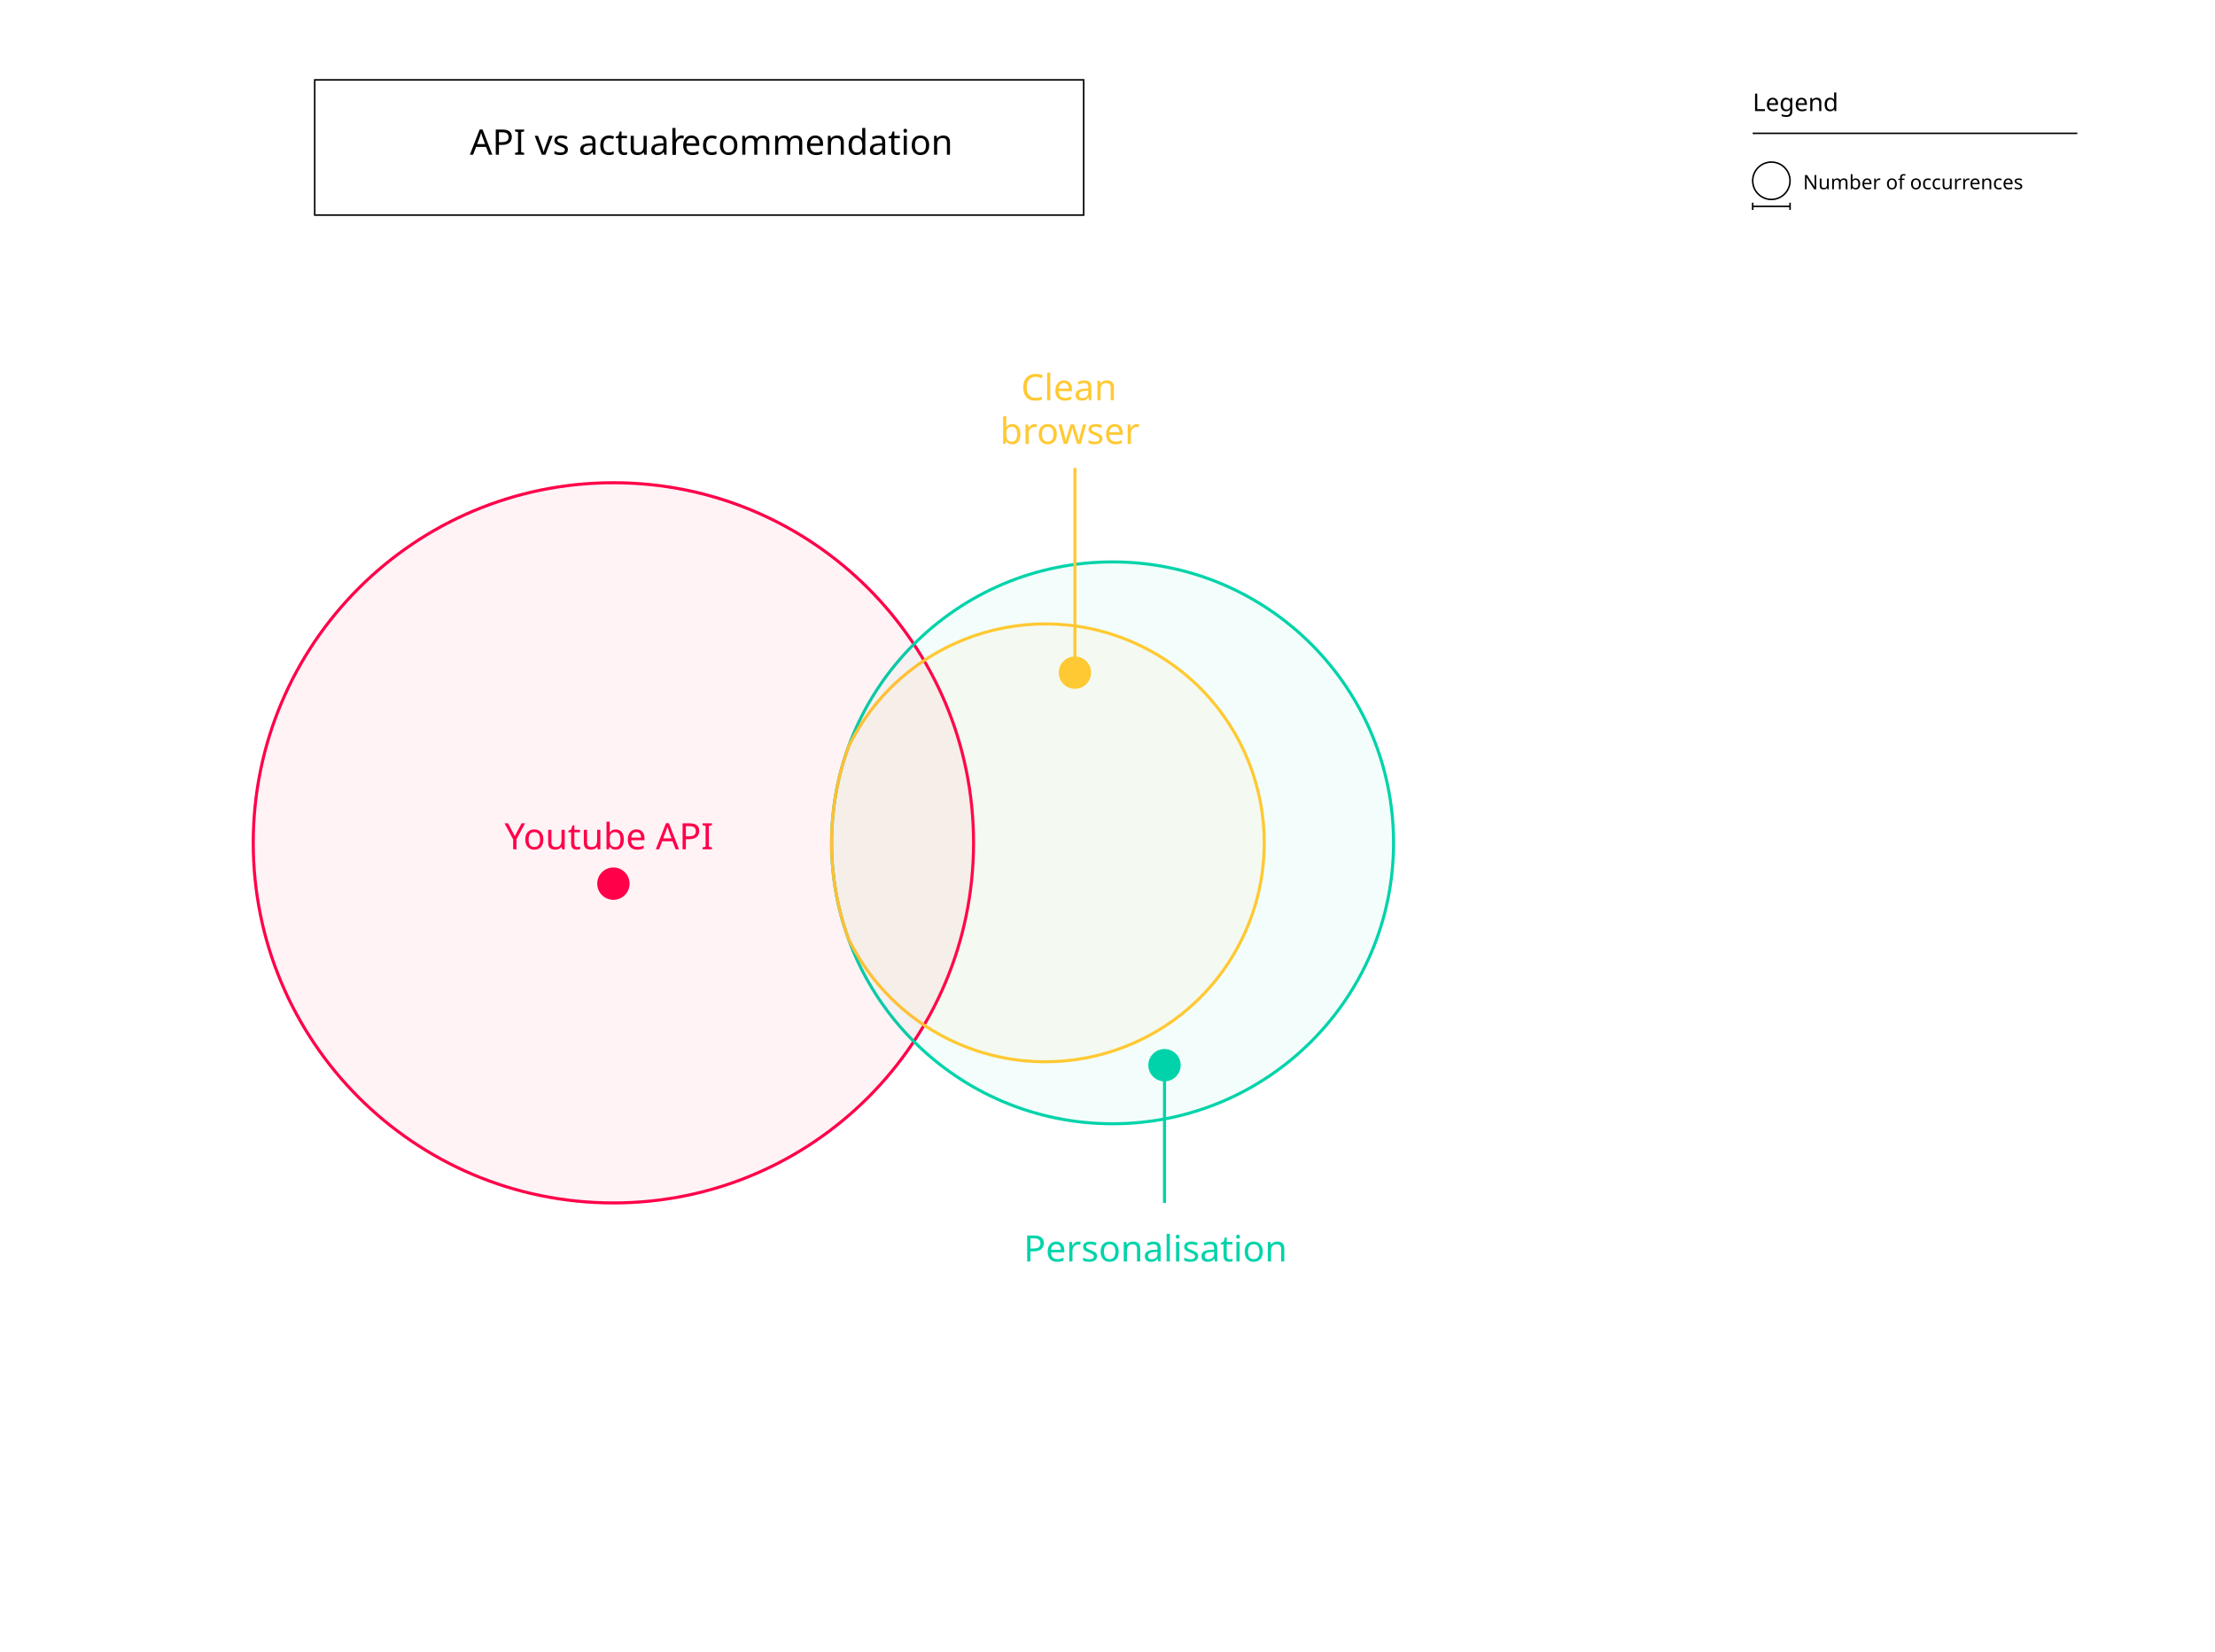
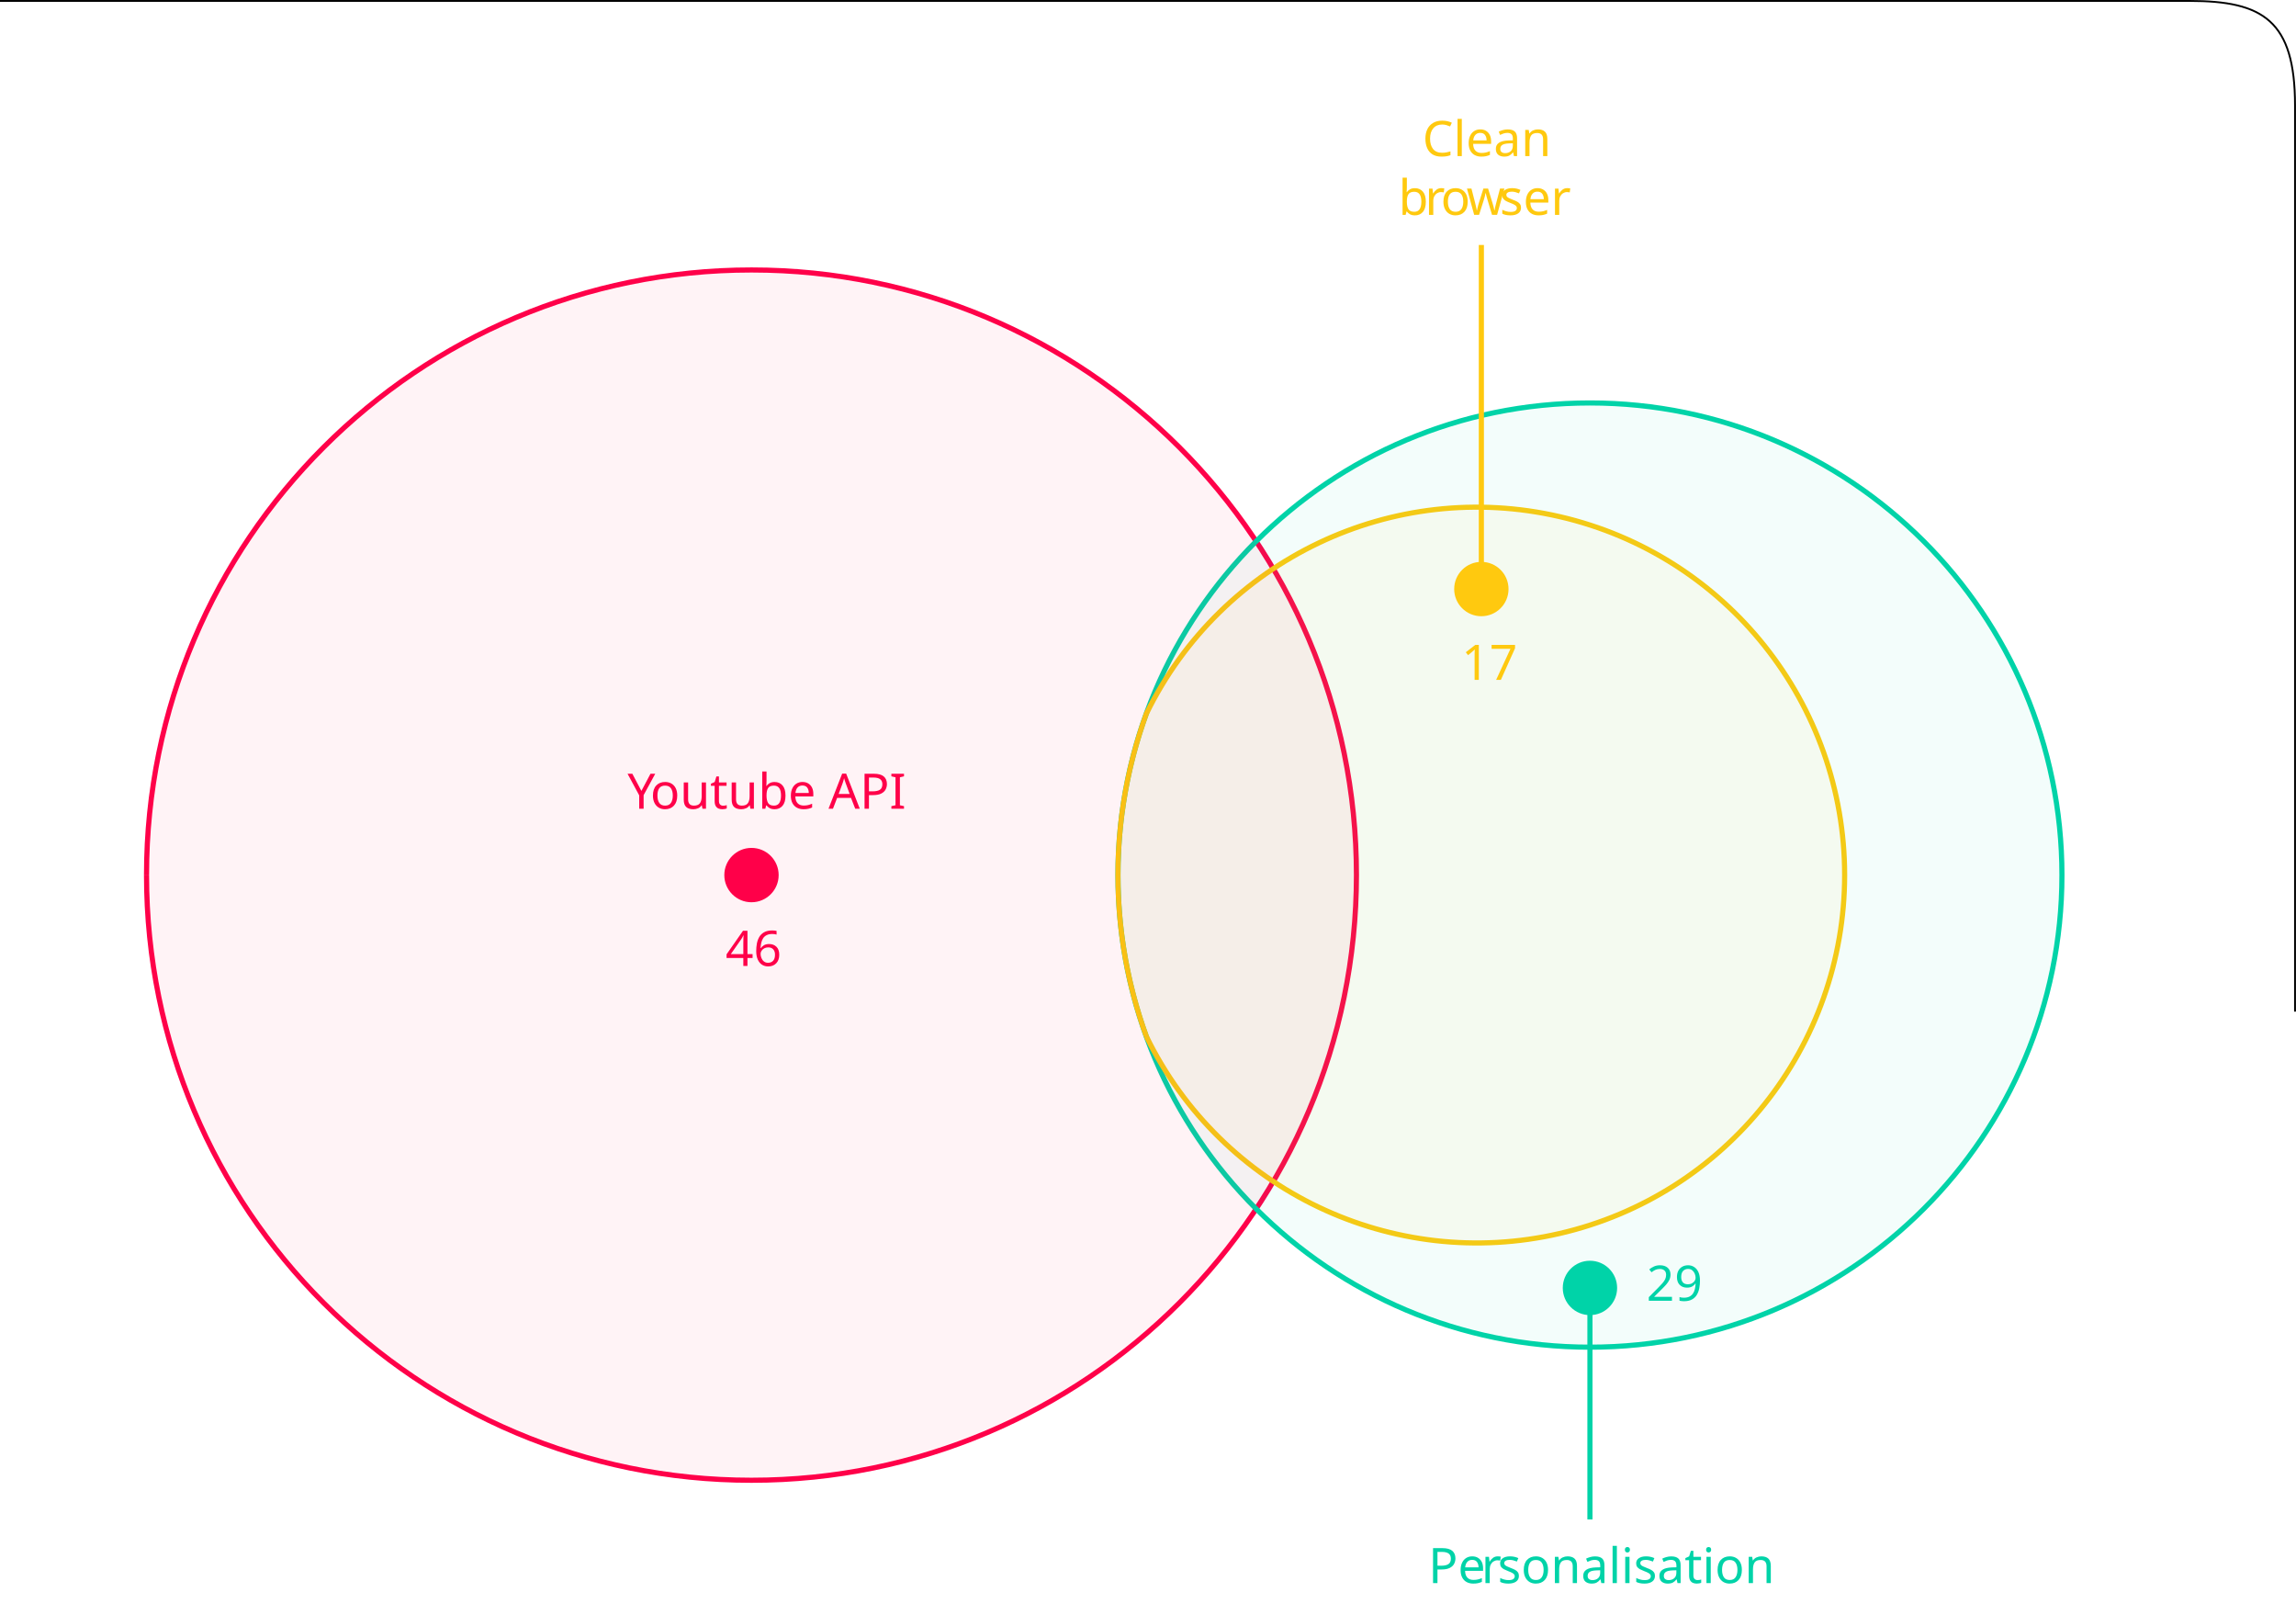
- <svg xmlns="http://www.w3.org/2000/svg" xmlns:xlink="http://www.w3.org/1999/xlink" version="1.1" id="Layer_1" x="0px" y="0px" width="1448px" height="1080px" viewBox="0 0 1448 1080" enable-background="new 0 0 1448 1080" xml:space="preserve">
-   <g>
-     <g>
-       <g opacity="0.05">
-         <g>
-           <defs>
-             <rect id="SVGID_1_" x="543.62" y="367.425" width="367.38" height="367.381" />
-           </defs>
-           <clipPath id="SVGID_2_">
-             <use xlink:href="#SVGID_1_" overflow="visible" />
-           </clipPath>
-           <path clip-path="url(#SVGID_2_)" fill="#00D3AA" d="M543.619,551.115c0,101.449,82.241,183.69,183.69,183.69      c101.45,0,183.691-82.241,183.691-183.69c0-101.449-82.241-183.69-183.691-183.69      C625.86,367.425,543.619,449.667,543.619,551.115" />
-         </g>
+ <svg xmlns="http://www.w3.org/2000/svg" viewBox="0 0 937.97 659.53">
+   <defs>
+     <style>.cls-1,.cls-2,.cls-26,.cls-4,.cls-5,.cls-7{fill:none;}.cls-1{stroke:#ff0049;}.cls-1,.cls-25,.cls-26,.cls-5,.cls-7{stroke-miterlimit:10;}.cls-1,.cls-25,.cls-5,.cls-7{stroke-width:2.1px;}.cls-3,.cls-4{isolation:isolate;}.cls-4{font-size:39.96px;font-family:Calibri-Light, Calibri;}.cls-5{stroke:#00d3a8;}.cls-6{fill-opacity:0;}.cls-25,.cls-7{stroke:#ffc90f;}.cls-17,.cls-22,.cls-25,.cls-8,.cls-9{fill:#00d3a8;}.cls-11,.cls-18,.cls-8{opacity:0.05;}.cls-12,.cls-16,.cls-17,.cls-19,.cls-21,.cls-9{font-size:20px;}.cls-12,.cls-19,.cls-9{font-family:SimplonNorm, Simplon Norm;}.cls-10{letter-spacing:0.01em;}.cls-11,.cls-12,.cls-16,.cls-24{fill:#ffc90f;}.cls-13{letter-spacing:0em;}.cls-14{letter-spacing:0em;}.cls-15{letter-spacing:0em;}.cls-16,.cls-17,.cls-21{font-family:SimplonNorm-Medium, Simplon Norm;}.cls-18,.cls-19,.cls-21,.cls-23{fill:#ff0049;}.cls-20{letter-spacing:-0.08em;}.cls-26{stroke:#000;stroke-width:0.75px;}</style>
+   </defs>
+   <g id="Calque_2" data-name="Calque 2">
+     <g id="modif">
+       <path class="cls-1" d="M59.86,357.39c0,136.49,110.63,247.15,247.12,247.16S554.13,493.91,554.14,357.42v0c0-136.5-110.63-247.15-247.12-247.16S59.87,220.86,59.86,357.35v0" />
+       <path class="cls-2" d="M453.09,357.39a150.25,150.25,0,0,0,300.49.12v-.12a150.25,150.25,0,1,0-300.49,0" />
+       <g class="cls-3">
+         <text class="cls-4" transform="translate(591.91 369.71)">B</text>
      </g>
-       <path fill="none" stroke="#FF0049" stroke-width="2" stroke-miterlimit="10" d="M165.555,551.115    c-0.009,130.031,105.396,235.45,235.427,235.459c130.032,0.01,235.452-105.396,235.46-235.427v-0.032    c0.008-130.032-105.397-235.45-235.428-235.459c-130.031-0.009-235.45,105.396-235.459,235.428V551.115" />
-       <g opacity="0">
-         <g>
-           <defs>
-             <rect id="SVGID_3_" x="540.18" y="407.985" width="286.26" height="286.319" />
-           </defs>
-           <clipPath id="SVGID_4_">
-             <use xlink:href="#SVGID_3_" overflow="visible" />
-           </clipPath>
-         </g>
-       </g>
-       <g enable-background="new    ">
-         <g>
-           <defs>
-             <rect id="SVGID_5_" x="672.42" y="531.794" width="20.37" height="41.281" />
-           </defs>
-           <clipPath id="SVGID_6_">
-             <use xlink:href="#SVGID_5_" overflow="visible" />
-           </clipPath>
-           <g clip-path="url(#SVGID_6_)" enable-background="new    ">
-             <g>
-               <defs>
-                 <rect id="SVGID_7_" x="672.42" y="531.794" width="20.37" height="41.281" />
-               </defs>
-               <clipPath id="SVGID_8_">
-                 <use xlink:href="#SVGID_7_" overflow="visible" />
-               </clipPath>
-             </g>
-           </g>
-         </g>
-       </g>
-       <path fill="none" stroke="#00D3AA" stroke-width="2" stroke-miterlimit="10" d="M543.619,551.115    c0,101.449,82.241,183.69,183.69,183.69c101.45,0,183.691-82.241,183.691-183.69c0-101.449-82.241-183.69-183.691-183.69    C625.86,367.425,543.619,449.667,543.619,551.115" />
-       <g opacity="0">
-         <g>
-           <defs>
-             <rect id="SVGID_9_" x="540.48" y="431.933" width="96.02" height="238.364" />
-           </defs>
-           <clipPath id="SVGID_10_">
-             <use xlink:href="#SVGID_9_" overflow="visible" />
-           </clipPath>
-           <path clip-path="url(#SVGID_10_)" d="M604.047,431.933c43.23,73.61,43.313,164.803,0,238.364      c-65.732-43.906-83.318-132.948-39.412-198.682C575.083,455.972,588.513,442.543,604.047,431.933" />
-         </g>
-       </g>
-       <g opacity="0">
-         <g>
-           <defs>
-             <rect id="SVGID_11_" x="543.62" y="421.257" width="92.819" height="259.717" />
-           </defs>
-           <clipPath id="SVGID_12_">
-             <use xlink:href="#SVGID_11_" overflow="visible" />
-           </clipPath>
-           <path clip-path="url(#SVGID_12_)" d="M597.391,680.974c-71.694-71.729-71.694-187.988,0-259.718      C649.458,500,649.458,602.23,597.391,680.974" />
-         </g>
-       </g>
-       <path fill="none" stroke="#FFC933" stroke-width="2" stroke-miterlimit="10" d="M554.686,613.909    c-14.755-40.562-14.755-85.026,0-125.589c34.679-71.036,120.388-100.505,191.424-65.828    c71.035,34.678,100.511,120.376,65.833,191.413c-34.679,71.036-120.376,100.51-191.412,65.833    C591.862,665.743,568.691,642.572,554.686,613.909" />
-       <g opacity="0">
-         <g>
-           <defs>
-             <rect id="SVGID_13_" x="543.62" y="431.933" width="92.88" height="238.364" />
-           </defs>
-           <clipPath id="SVGID_14_">
-             <use xlink:href="#SVGID_13_" overflow="visible" />
-           </clipPath>
-           <path clip-path="url(#SVGID_14_)" d="M554.686,488.32c11.154-22.846,28.192-42.309,49.361-56.387      c43.231,73.609,43.314,164.803,0,238.363c-21.17-14.077-38.208-33.541-49.361-56.388      C539.931,573.347,539.931,528.883,554.686,488.32" />
-         </g>
-       </g>
-     </g>
-     <text transform="matrix(1 0 0 1 669.1758 824.8408)" fill="#00D3AA" font-family="'SimplonNorm'" font-size="23.791">Personalisation</text>
-     <g>
-       <g opacity="0.05">
-         <g>
-           <defs>
-             <rect id="SVGID_15_" x="543.62" y="407.952" width="282.86" height="286.326" />
-           </defs>
-           <clipPath id="SVGID_16_">
-             <use xlink:href="#SVGID_15_" overflow="visible" />
-           </clipPath>
-           <path clip-path="url(#SVGID_16_)" fill="#FFC933" d="M554.686,613.909c-14.755-40.562-14.755-85.026,0-125.589      c34.679-71.036,120.388-100.505,191.424-65.828c71.035,34.678,100.511,120.376,65.833,191.413      c-34.679,71.036-120.376,100.51-191.412,65.833C591.862,665.743,568.691,642.572,554.686,613.909" />
-         </g>
-       </g>
-     </g>
-     <text transform="matrix(1 0 0 1 667.4521 261.7393)" fill="#FFC933" font-family="'SimplonNorm'" font-size="23.791">Clean</text>
-     <text transform="matrix(1 0 0 1 653.749 290.2881)" fill="#FFC933" font-family="'SimplonNorm'" font-size="23.791">browser</text>
-     <g>
-       <g opacity="0.05">
-         <g>
-           <defs>
-             <rect id="SVGID_17_" x="165.555" y="315.656" width="470.884" height="470.918" />
-           </defs>
-           <clipPath id="SVGID_18_">
-             <use xlink:href="#SVGID_17_" overflow="visible" />
-           </clipPath>
-           <path clip-path="url(#SVGID_18_)" fill="#FF0049" d="M165.555,551.115c-0.009,130.031,105.396,235.45,235.427,235.459      c130.032,0.01,235.452-105.396,235.46-235.427v-0.032c0.008-130.032-105.397-235.45-235.428-235.459      c-130.031-0.009-235.45,105.396-235.459,235.428V551.115" />
-         </g>
-       </g>
-     </g>
-     <text transform="matrix(1 0 0 1 329.8159 555.3418)" fill="#FF0049" font-family="'SimplonNorm'" font-size="23.791">Youtube API</text>
-     <g>
-       <path fill="#00D3AA" d="M771.844,696.504c0,5.84-4.733,10.573-10.572,10.573c-5.84,0-10.574-4.733-10.574-10.573    s4.734-10.574,10.574-10.574C767.11,685.93,771.844,690.664,771.844,696.504" />
-       <path fill="#FF0049" d="M411.572,577.805c0,5.84-4.733,10.574-10.573,10.574c-5.84,0-10.574-4.734-10.574-10.574    s4.734-10.574,10.574-10.574C406.839,567.23,411.572,571.965,411.572,577.805" />
-       <line fill="none" stroke="#00D3AA" stroke-width="2" stroke-miterlimit="10" x1="761.271" y1="700.997" x2="761.271" y2="786.574" />
-       <path fill="#FFC933" d="M692.125,439.827c0-5.84,4.733-10.574,10.573-10.574s10.573,4.734,10.573,10.574    c0,5.84-4.733,10.573-10.573,10.573S692.125,445.667,692.125,439.827" />
-       <line fill="#00D3AA" x1="702.699" y1="435.333" x2="702.699" y2="305.96" />
-       <line fill="none" stroke="#FFC933" stroke-width="2" stroke-miterlimit="10" x1="702.699" y1="435.333" x2="702.699" y2="305.96" />
-     </g>
-     <text transform="matrix(1 0 0 1 307.1689 101.1523)">
-       <tspan x="0" y="0" font-family="'SimplonNorm'" font-size="23">API vs actual </tspan>
-       <tspan x="130.707" y="0" font-family="'SimplonNorm'" font-size="23">r</tspan>
-       <tspan x="138.182" y="0" font-family="'SimplonNorm'" font-size="23">ecommendation</tspan>
-     </text>
-     <g>
-       <rect x="205.738" y="52.227" fill="none" stroke="#000000" stroke-miterlimit="10" width="502.685" height="88.407" />
-     </g>
-     <text transform="matrix(1 0 0 1 1145.774 72.6221)" font-family="'SimplonNorm'" font-size="16">Legend</text>
-     <text transform="matrix(1 0 0 1 1178.705 123.7422)" font-family="'SimplonNorm'" font-size="13">Number of occurrences</text>
-     <line fill="none" stroke="#000000" stroke-miterlimit="10" x1="1145.773" y1="87.18" x2="1357.998" y2="87.18" />
-     <g>
-       <circle fill="none" stroke="#000000" stroke-miterlimit="10" cx="1157.988" cy="118.2" r="12.215" />
-       <line fill="none" stroke="#000000" stroke-miterlimit="10" x1="1145.773" y1="134.944" x2="1170.204" y2="134.944" />
-       <line fill="none" stroke="#000000" stroke-miterlimit="10" x1="1145.773" y1="132.527" x2="1145.773" y2="137.277" />
-       <line fill="none" stroke="#000000" stroke-miterlimit="10" x1="1170.203" y1="132.527" x2="1170.203" y2="137.277" />
+       <path class="cls-5" d="M456.71,357.39c0,106.49,86.33,192.81,192.82,192.81s192.82-86.32,192.82-192.81S756,164.57,649.53,164.57,456.71,250.9,456.71,357.39" />
+       <path class="cls-6" d="M520.14,232.28a246.74,246.74,0,0,1,0,250.21c-69-46.09-87.46-139.56-41.37-208.56a154.38,154.38,0,0,1,41.37-41.65" />
+       <path class="cls-6" d="M513.15,493.7c-75.26-75.3-75.26-197.33,0-272.63a247.13,247.13,0,0,1,0,272.63" />
+       <path class="cls-7" d="M468.33,423.3a192.8,192.8,0,0,1,0-131.83,150.24,150.24,0,1,1,0,131.83" />
+       <path class="cls-6" d="M468.33,291.47a150.21,150.21,0,0,1,51.81-59.19,246.74,246.74,0,0,1,0,250.21,150.21,150.21,0,0,1-51.81-59.19,192.8,192.8,0,0,1,0-131.83" />
+       <path class="cls-8" d="M456.71,357.39c0,106.49,86.33,192.81,192.82,192.81s192.82-86.32,192.82-192.81S756,164.57,649.53,164.57,456.71,250.9,456.71,357.39" />
+       <text class="cls-9" transform="translate(583.5 646.55)">Pe<tspan class="cls-10" x="21.64" y="0">r</tspan>
+         <tspan x="28.32" y="0">sonalisation</tspan>
+       </text>
+       <path class="cls-11" d="M468.33,423.3a192.8,192.8,0,0,1,0-131.83,150.24,150.24,0,1,1,0,131.83" />
+       <text class="cls-12" transform="translate(581.09 63.76)">Clean<tspan x="-9.81" y="24">b</tspan>
+         <tspan class="cls-13" x="0.99" y="24">r</tspan>
+         <tspan class="cls-14" x="7.49" y="24">o</tspan>
+         <tspan class="cls-15" x="17.99" y="24">w</tspan>
+         <tspan x="31.59" y="24">ser</tspan>
+       </text>
+       <text class="cls-16" transform="translate(597.04 277.67)">17</text>
+       <text class="cls-17" transform="translate(672.63 531.23)">29</text>
+       <path class="cls-18" d="M59.86,357.39c0,136.49,110.63,247.15,247.12,247.16S554.13,493.91,554.14,357.42v0c0-136.5-110.63-247.15-247.12-247.16S59.87,220.86,59.86,357.35v0" />
+       <text class="cls-19" transform="translate(256.37 330.29)">
+         <tspan class="cls-20">Y</tspan>
+         <tspan x="9.28" y="0">outube API</tspan>
+       </text>
+       <text class="cls-21" transform="translate(296.4 394.49)">46</text>
+       <circle class="cls-22" cx="649.53" cy="526" r="11.1" />
+       <circle class="cls-23" cx="307" cy="357.39" r="11.1" />
+       <line class="cls-5" x1="649.53" y1="530.72" x2="649.53" y2="620.55" />
+       <circle class="cls-24" cx="605.17" cy="240.57" r="11.1" />
+       <line class="cls-25" x1="605.17" y1="235.85" x2="605.17" y2="100.05" />
+       <path class="cls-26" d="M0,.38H894.57c29.86,0,43,8,43,42.67v370.1" />
    </g>
  </g>
</svg>
